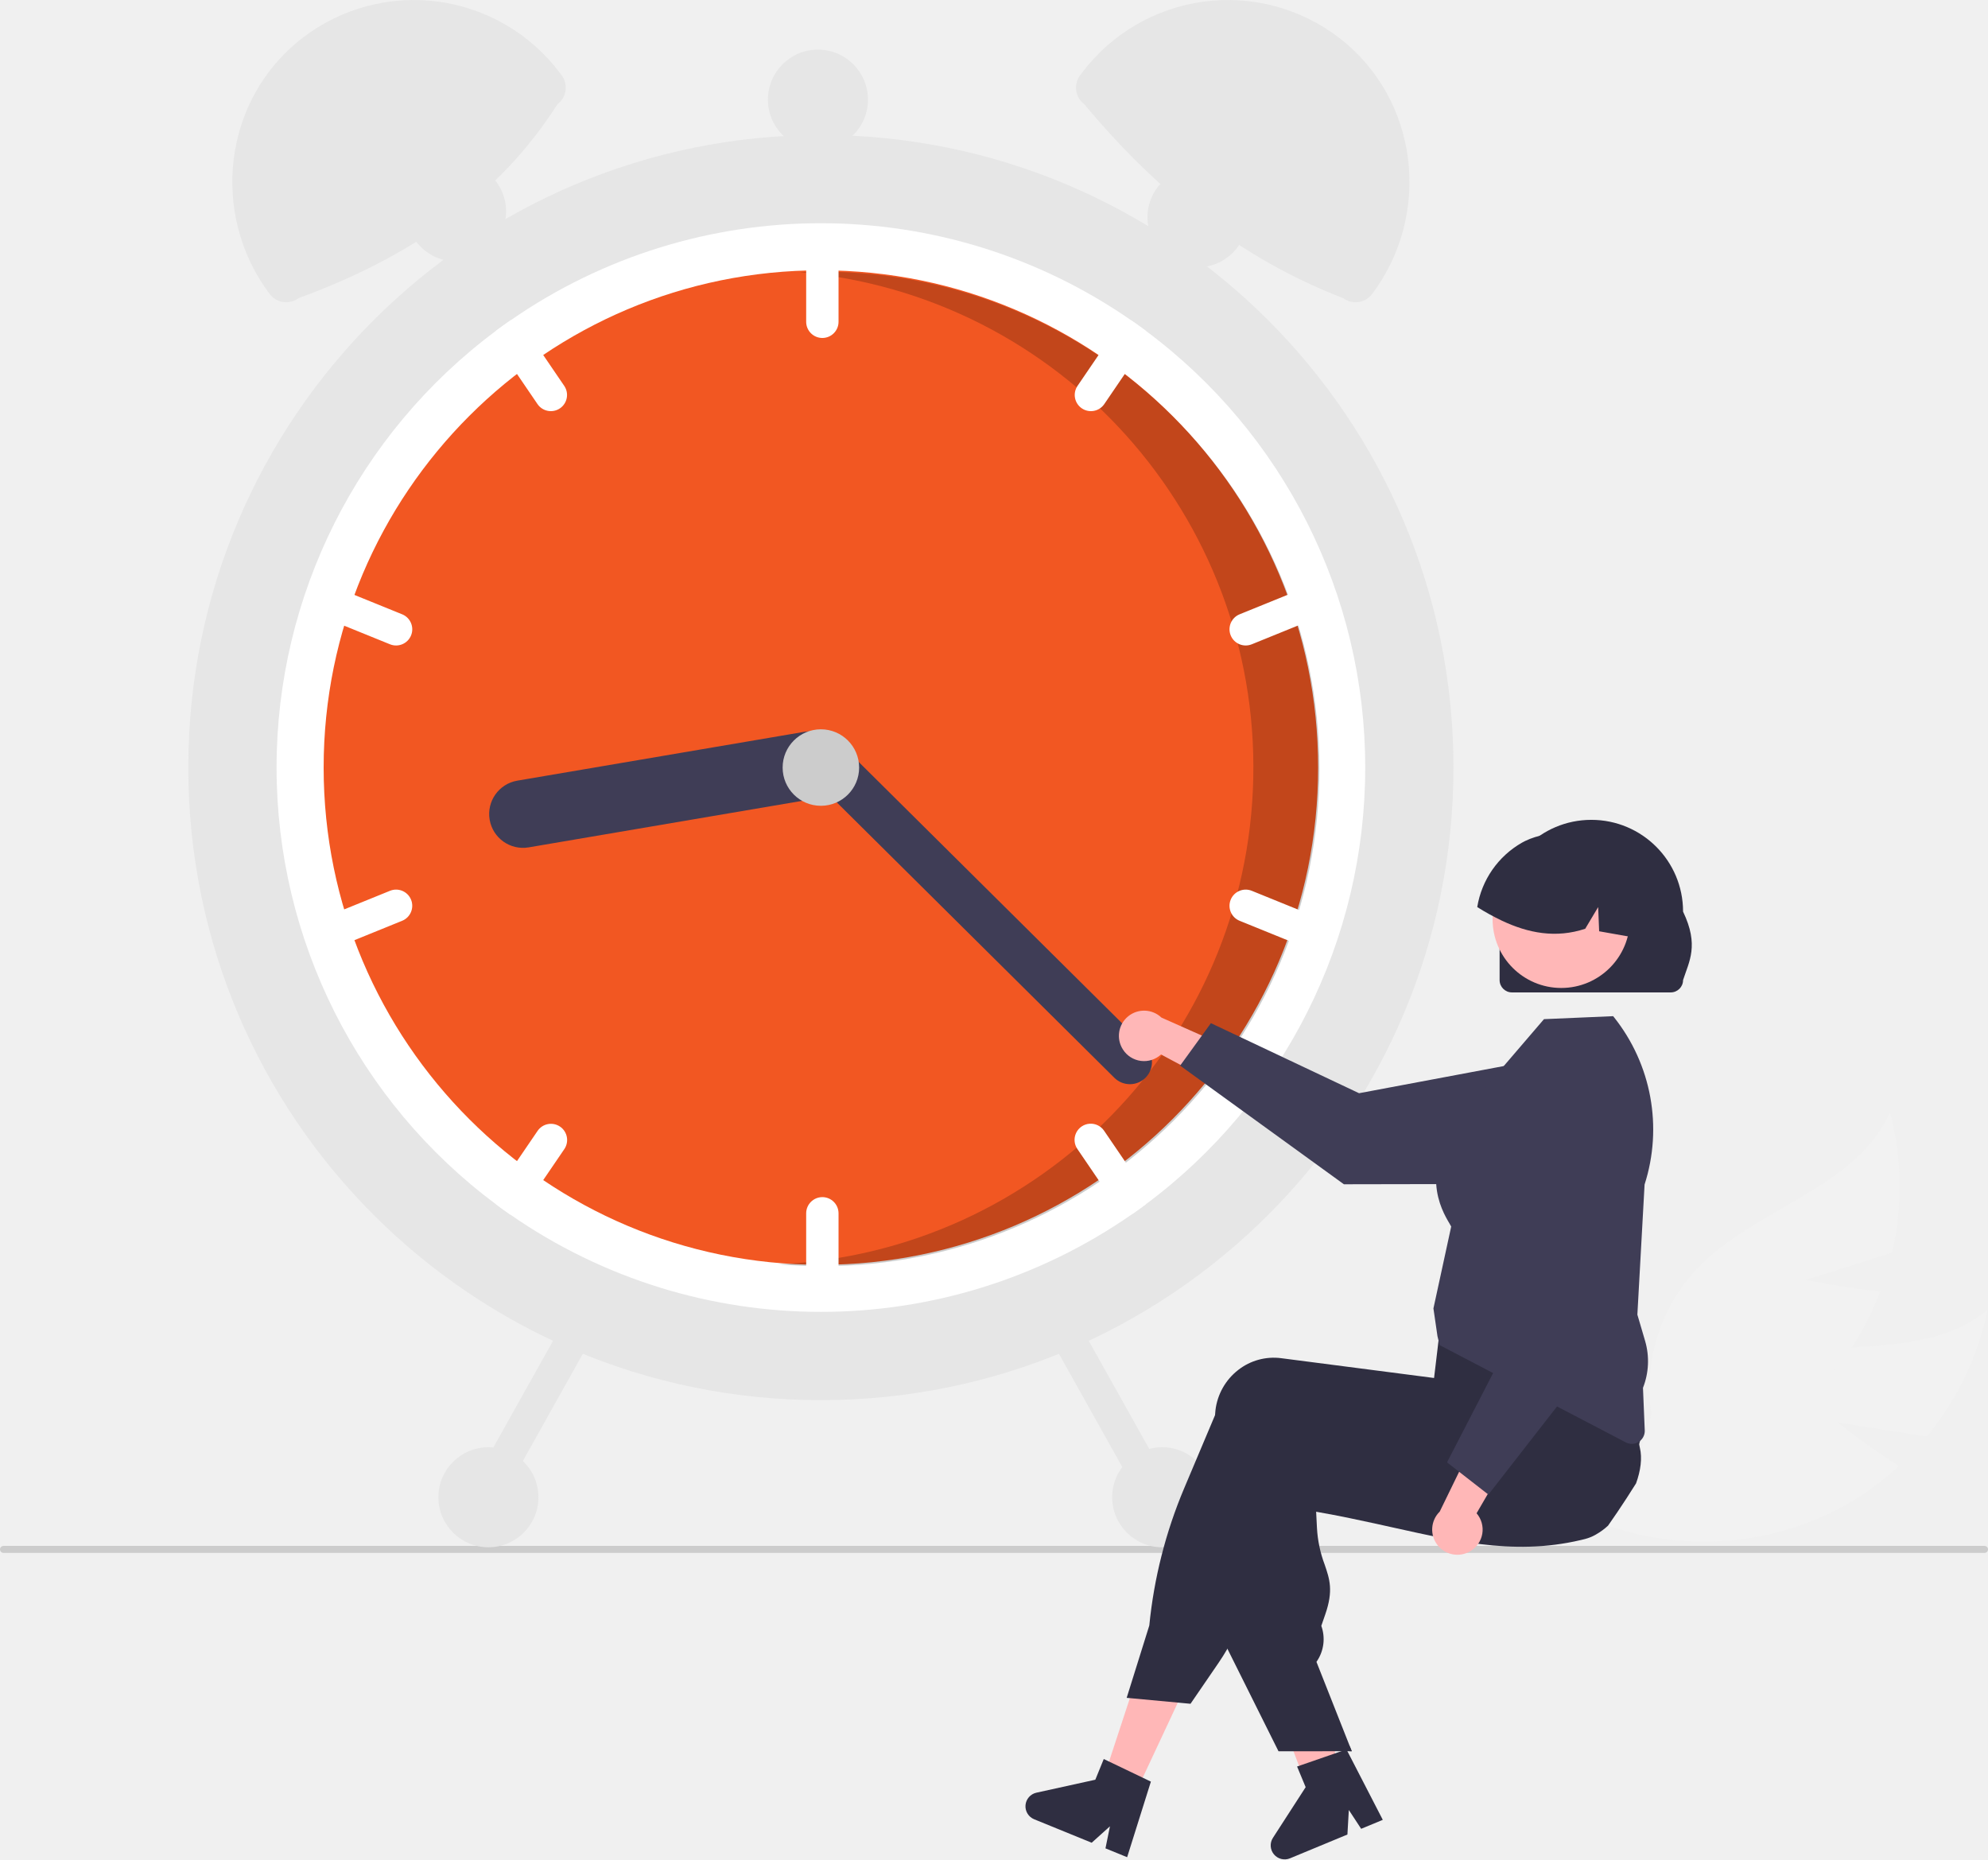
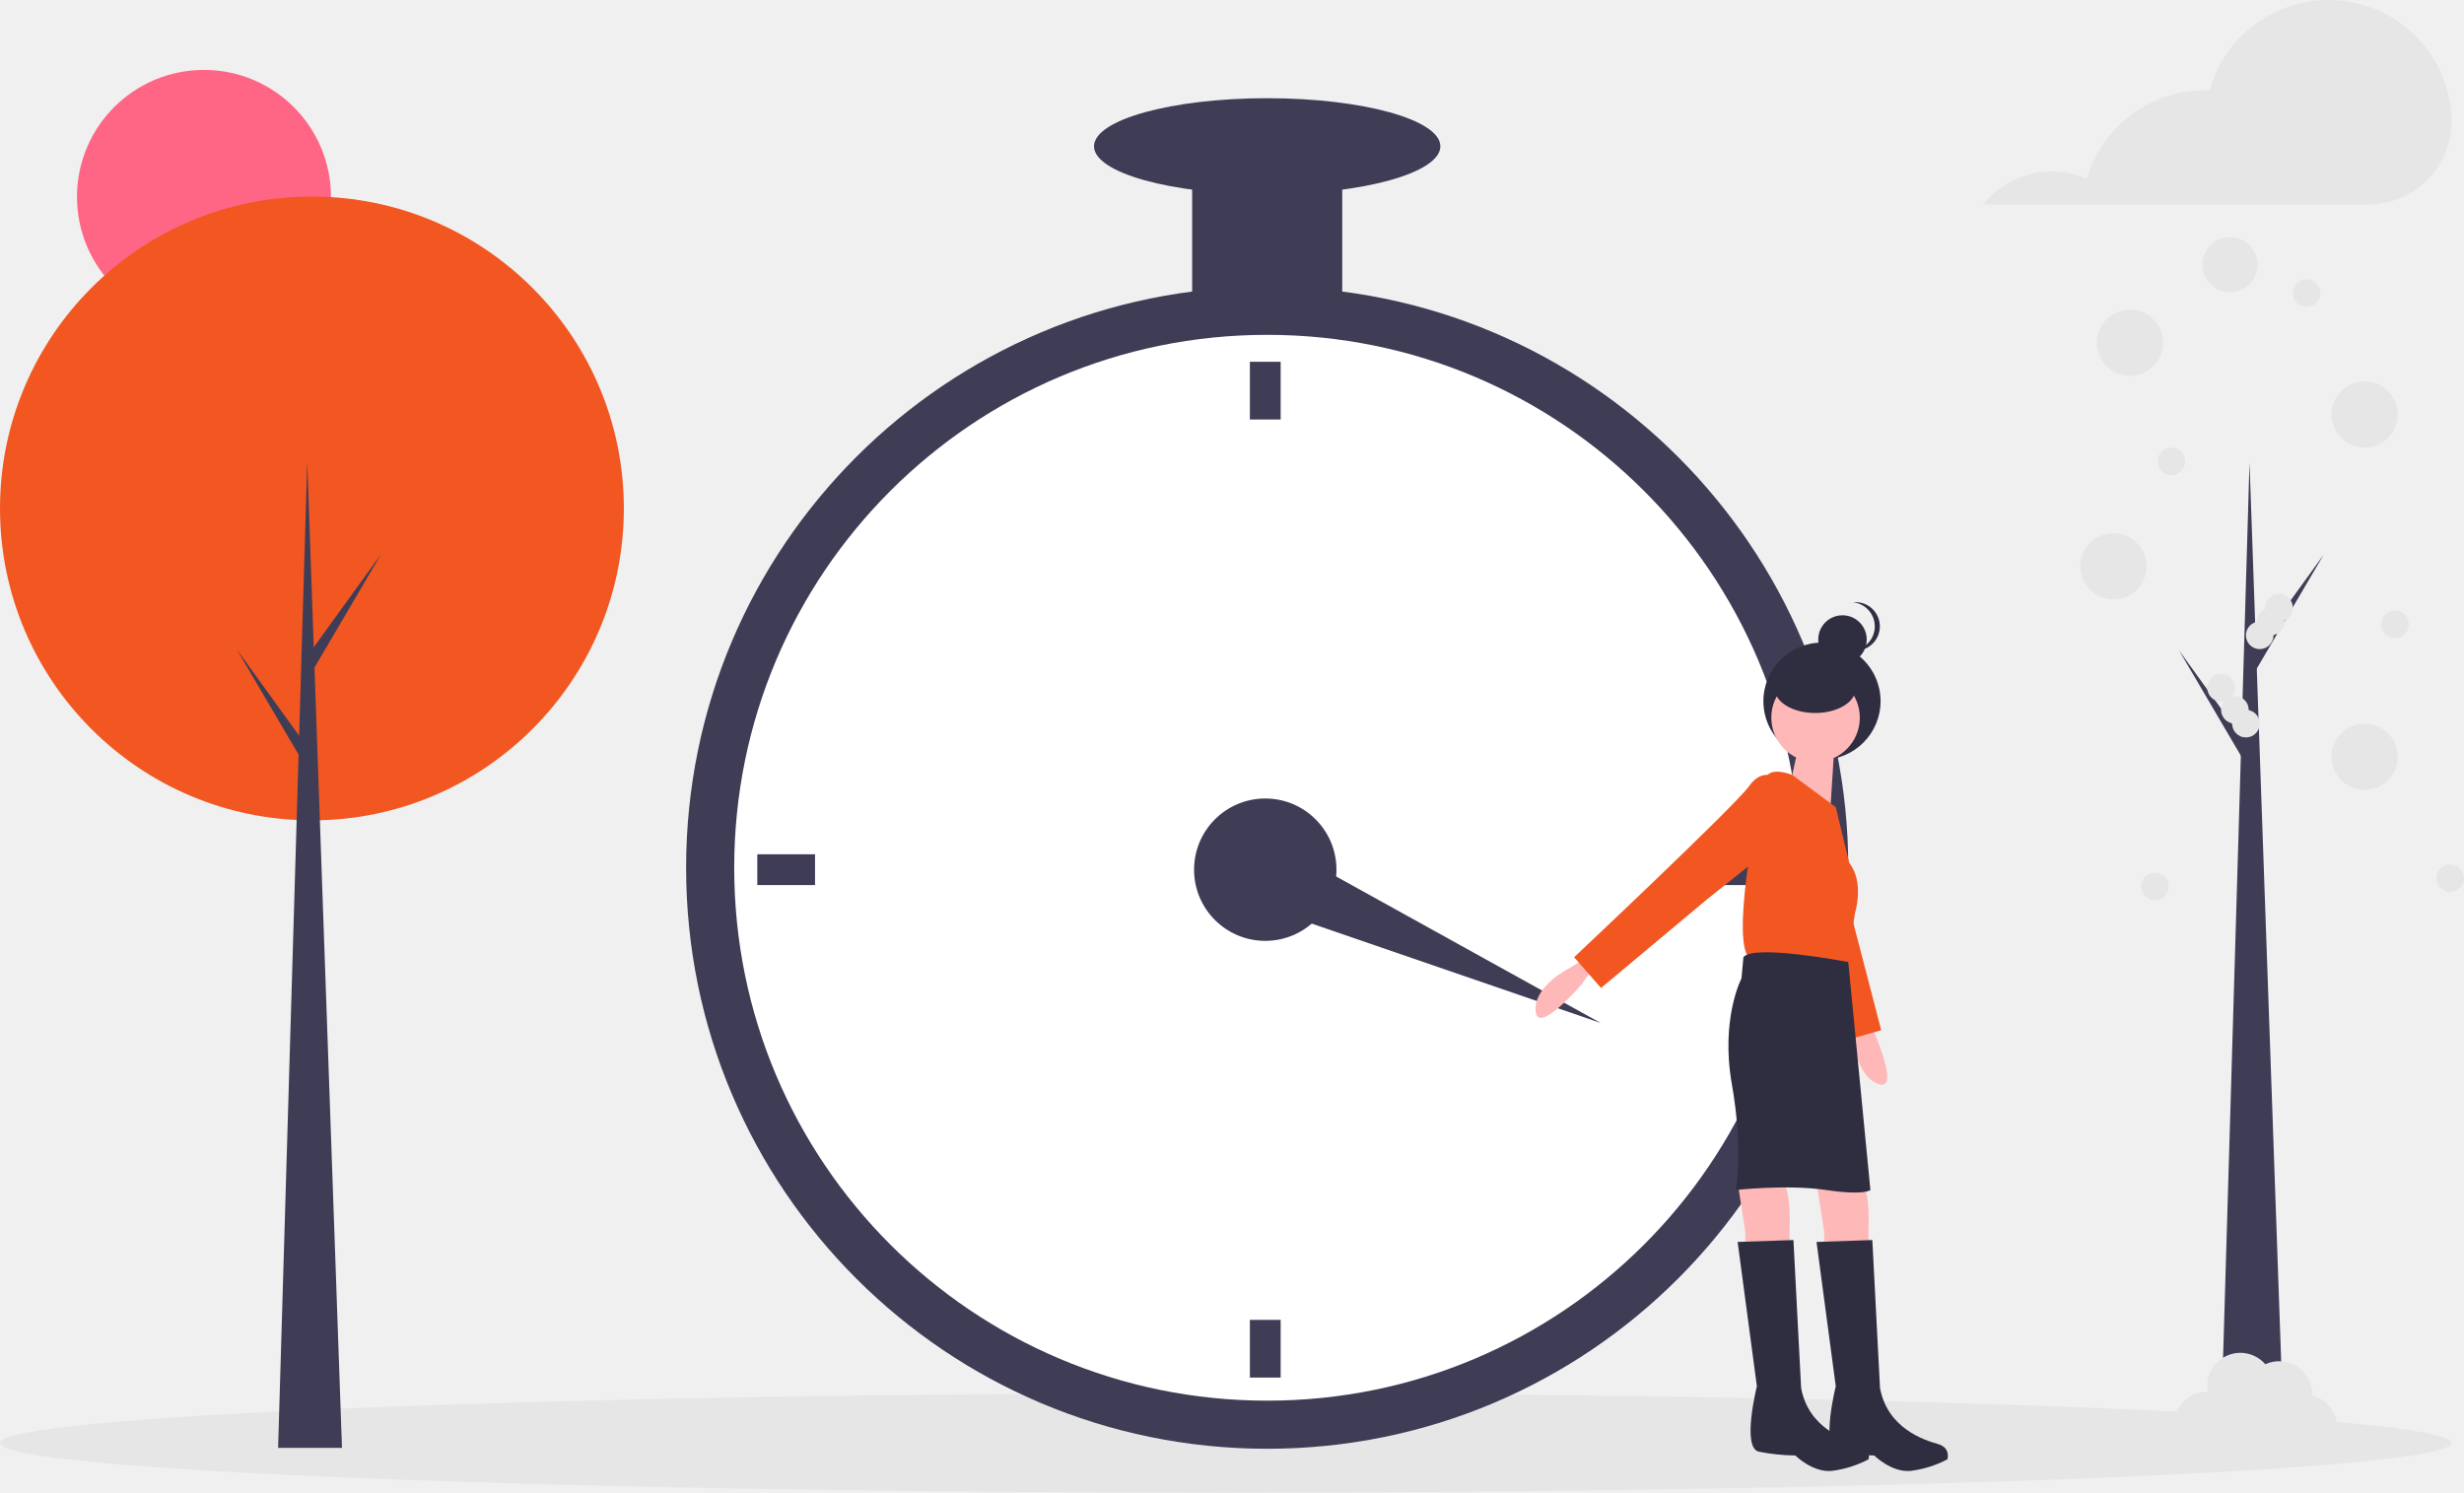
- <svg xmlns="http://www.w3.org/2000/svg" data-name="Layer 1" width="675.67" height="631.947" viewBox="0 0 675.67 631.947">
-   <path d="M886.757,617.484l30.311,4.737a98.985,98.985,0,0,0,20.604-42.939c-22.164,18.143-55.869,8.502-82.745,18.407A59.54,59.54,0,0,0,819.307,635.033L804.494,650.97A99.77,99.77,0,0,0,887.905,646.378a96.372,96.372,0,0,0,19.64-14.099C896.939,625.6,886.757,617.484,886.757,617.484Z" transform="translate(-262.165 -134.0265)" fill="#f2f2f2" />
-   <path d="M875.996,569.007l29.242-9.278a98.985,98.985,0,0,0-.708-47.621c-11.746,26.123-46.214,32.526-65.851,53.377a59.54,59.54,0,0,0-15.227,49.31l-6.151,20.871a99.77,99.77,0,0,0,72.609-41.31,96.373,96.373,0,0,0,11.291-21.379C888.73,571.73,875.996,569.007,875.996,569.007Z" transform="translate(-262.165 -134.0265)" fill="#f2f2f2" />
-   <path d="M937.835,660.625a1.186,1.186,0,0,1-1.19,1.19H263.355a1.19,1.19,0,0,1,0-2.38h673.29A1.187,1.187,0,0,1,937.835,660.625Z" transform="translate(-262.165 -134.0265)" fill="#ccc" />
-   <circle cx="278.998" cy="260.866" r="215" fill="#e6e6e6" />
-   <path d="M726.163,394.892a184.744,184.744,0,0,1-74.67,148.51c-1.55,1.16-3.13,2.29-4.72,3.39a185.031,185.031,0,0,1-211.22,0c-1.59-1.1-3.17-2.23-4.72-3.39a185.02,185.02,0,0,1,0-297.02c1.55-1.16,3.13-2.29,4.72-3.39a185.031,185.031,0,0,1,211.22,0c1.59,1.1,3.17,2.23,4.72,3.39A184.744,184.744,0,0,1,726.163,394.892Z" transform="translate(-262.165 -134.0265)" fill="#fff" />
-   <circle cx="278.998" cy="260.866" r="169" fill="#f25722" />
-   <path d="M541.604,226.365c-2.562,0-5.108.067-7.642.18a168.995,168.995,0,0,1-7.156,337.168c4.878.423,9.811.652,14.799.652a169,169,0,0,0,0-338Z" transform="translate(-262.165 -134.0265)" opacity="0.2" />
-   <path d="M541.663,213.892a5.51,5.51,0,0,0-5.5,5.5v24a5.5,5.5,0,0,0,11,0v-24A5.51,5.51,0,0,0,541.663,213.892Z" transform="translate(-262.165 -134.0265)" fill="#fff" />
-   <path d="M651.493,246.382c-1.55-1.16-3.13-2.29-4.72-3.39a5.497,5.497,0,0,0-4.9,2.39l-13.51,19.83a5.499,5.499,0,0,0,9.09,6.19l13.51-19.83A5.464,5.464,0,0,0,651.493,246.382Z" transform="translate(-262.165 -134.0265)" fill="#fff" />
-   <path d="M712.873,336.802a5.493,5.493,0,0,0-7.16-3.02l-22.24,9.03a5.499,5.499,0,0,0,4.14,10.19l22.24-9.03A5.512,5.512,0,0,0,712.873,336.802Z" transform="translate(-262.165 -134.0265)" fill="#fff" />
-   <path d="M453.963,265.212l-13.51-19.83a5.497,5.497,0,0,0-4.9-2.39c-1.59,1.1-3.17,2.23-4.72,3.39a5.464,5.464,0,0,0,.53,5.19l13.51,19.83a5.499,5.499,0,0,0,9.09-6.19Z" transform="translate(-262.165 -134.0265)" fill="#fff" />
-   <path d="M398.853,342.812l-22.24-9.03a5.499,5.499,0,0,0-4.14,10.19l22.24,9.03a5.499,5.499,0,0,0,4.14-10.19Z" transform="translate(-262.165 -134.0265)" fill="#fff" />
-   <path d="M541.663,540.892a5.51,5.51,0,0,0-5.5,5.5v24a5.5,5.5,0,0,0,11,0v-24A5.51,5.51,0,0,0,541.663,540.892Z" transform="translate(-262.165 -134.0265)" fill="#fff" />
-   <path d="M650.963,538.212l-13.51-19.83a5.499,5.499,0,1,0-9.09,6.19l13.51,19.83a5.497,5.497,0,0,0,4.9,2.39c1.59-1.1,3.17-2.23,4.72-3.39A5.464,5.464,0,0,0,650.963,538.212Z" transform="translate(-262.165 -134.0265)" fill="#fff" />
-   <path d="M709.853,445.812l-22.24-9.03a5.499,5.499,0,0,0-4.14,10.19l22.24,9.03a5.499,5.499,0,0,0,4.14-10.19Z" transform="translate(-262.165 -134.0265)" fill="#fff" />
-   <path d="M452.513,516.932a5.5,5.5,0,0,0-7.64,1.45l-13.51,19.83a5.464,5.464,0,0,0-.53,5.19c1.55,1.16,3.13,2.29,4.72,3.39a5.497,5.497,0,0,0,4.9-2.39l13.51-19.83A5.498,5.498,0,0,0,452.513,516.932Z" transform="translate(-262.165 -134.0265)" fill="#fff" />
-   <path d="M401.873,439.802a5.493,5.493,0,0,0-7.16-3.02l-22.24,9.03a5.499,5.499,0,0,0,4.14,10.19l22.24-9.03A5.512,5.512,0,0,0,401.873,439.802Z" transform="translate(-262.165 -134.0265)" fill="#fff" />
-   <path d="M548.799,392.163a11.513,11.513,0,0,1-9.409,13.266l-97.598,16.601a11.5,11.5,0,0,1-3.857-22.674l97.598-16.601A11.513,11.513,0,0,1,548.799,392.163Z" transform="translate(-262.165 -134.0265)" fill="#3f3d56" />
-   <path d="M651.518,500.294a7.508,7.508,0,0,1-10.607.042l-105.063-104.239a7.5,7.5,0,0,1,10.565-10.648l105.063,104.239A7.508,7.508,0,0,1,651.518,500.294Z" transform="translate(-262.165 -134.0265)" fill="#3f3d56" />
-   <circle cx="278.998" cy="260.866" r="13" fill="#ccc" />
-   <path d="M451.619,169.471c-19.955,31.372-50.401,52.193-87.95,65.87a7.059,7.059,0,0,1-9.882-1.418l0,0c-20.396-27.232-15.791-66.153,11.128-86.962a62.068,62.068,0,0,1,87.558,11.875l.564.753A7.059,7.059,0,0,1,451.619,169.471Z" transform="translate(-262.165 -134.0265)" fill="#e6e6e6" />
-   <path d="M629.852,158.836a62.068,62.068,0,0,1,87.558-11.875c26.918,20.809,31.524,59.729,11.128,86.962l0,0a7.059,7.059,0,0,1-9.882,1.418c-34.857-13.345-63.442-36.439-87.95-65.87a7.059,7.059,0,0,1-1.418-9.882Z" transform="translate(-262.165 -134.0265)" fill="#e6e6e6" />
-   <path d="M621.106,581.161a5.51,5.51,0,0,0-2.114,7.485l31.742,56.723a5.5,5.5,0,0,0,9.599-5.372l-31.742-56.723A5.51,5.51,0,0,0,621.106,581.161Z" transform="translate(-262.165 -134.0265)" fill="#e6e6e6" />
-   <path d="M453.734,583.274,421.992,639.997a5.5,5.5,0,0,0,9.599,5.372l31.742-56.723a5.5,5.5,0,1,0-9.599-5.372Z" transform="translate(-262.165 -134.0265)" fill="#e6e6e6" />
-   <circle cx="394.998" cy="508.866" r="17" fill="#e6e6e6" />
-   <circle cx="406.998" cy="73.866" r="17" fill="#e6e6e6" />
-   <circle cx="277.998" cy="33.866" r="17" fill="#e6e6e6" />
-   <circle cx="154.998" cy="71.866" r="17" fill="#e6e6e6" />
-   <circle cx="165.998" cy="508.866" r="17" fill="#e6e6e6" />
-   <path d="M643.828,490.733a8.516,8.516,0,0,0,12.95,1.677l26.676,14.293-1.431-15.661L656.911,479.87a8.562,8.562,0,0,0-13.083,10.863Z" transform="translate(-262.165 -134.0265)" fill="#ffb7b7" />
-   <path d="M663.264,496.199l10.453-14.43,50.36,23.807,62.667-11.758a21.471,21.471,0,0,1,25.43,21.063h0a21.494,21.494,0,0,1-21.431,21.51l-71.816.133Z" transform="translate(-262.165 -134.0265)" fill="#3f3d56" />
-   <polygon points="384.999 611.399 374.422 606.341 388.951 562.133 404.56 569.599 384.999 611.399" fill="#ffb7b7" />
-   <path d="M718.07,738.299c-.769.482-1.538.956-2.315,1.43-1.546.948-3.107,1.88-4.669,2.797-.785.458-1.577.917-2.362,1.367v.023l-.047.008-.016.008-1.196.295-1.717-4.537-.792-2.09-1.119-2.96-2.051-5.415-10.799-28.511,16.788-4.141.629,2.571h.008l.311,1.274,5.865,23.788,1.196,4.863.039.148.722,2.905.622,2.517.691,2.812Z" transform="translate(-262.165 -134.0265)" fill="#ffb7b7" />
-   <path d="M818.218,638.174c-1.064,1.709-2.152,3.41-3.247,5.096q-3.053,4.708-6.269,9.276c0,.008-.008.008-.016.016a21.934,21.934,0,0,1-4.117,3.006c-.062.047-.132.078-.194.117a15.18,15.18,0,0,1-3.465,1.391c-.435.109-.878.217-1.313.326-1.569.373-3.123.691-4.669.971-2.75.489-5.469.839-8.173,1.057-.218.023-.435.039-.653.054-11.117.816-21.939-.497-33.235-2.649-5.578-1.057-11.272-2.323-17.169-3.636-1.927-.435-3.861-.862-5.819-1.29-.148-.031-.303-.07-.458-.101-2.797-.614-5.64-1.22-8.553-1.818-3.667-.754-7.45-1.484-11.381-2.175l.28,5.539a41.689,41.689,0,0,0,2.626,12.453c1.678,4.91,3.006,8.794.202,16.881l-1.352,3.915a13.372,13.372,0,0,1-1.375,11.832l-.272.412,11.272,28.519.73,1.849h-5.772l-7.101.008H696.692l-17.363-34.835-.831-1.663v-.085l1.795-66.943c.023-.59.07-1.189.148-1.779a20.353,20.353,0,0,1,7.745-13.704,19.6,19.6,0,0,1,14.597-3.993l5.943.769,12.143,1.569,8.553,1.111.171.023,25.225,3.263,1.81-7.38.334-.124,10.62-3.892,36.731-13.463.093-.031,2.416-.886.287.466c.085.14.171.28.249.42a71.999,71.999,0,0,1,5.803,13.471,211.477,211.477,0,0,1,6.098,23.283q.105.513.186.932l.023.085c.023.132.039.217.047.241C820.363,629.605,819.772,633.909,818.218,638.174Z" transform="translate(-262.165 -134.0265)" fill="#2f2e41" />
-   <path d="M819.769,613.503c-.117-.497-.264-1.002-.419-1.492a106.29,106.29,0,0,0-4.304-10.892c-1.833-4.04-4.032-8.367-6.65-13.051q-1.899-3.403-4.086-7.077-1.095-1.841-2.276-3.752a1.972,1.972,0,0,0-.101-.171l-.225-.373-36.342,4.863-13.533,1.81-.808,6.743-.194,1.67c-.008,0-.008,0,0,.008l-.544,4.552v.008l-.722,6.013-.062-.008-20.082-2.603-20.696-2.68-11.117-1.437a19.588,19.588,0,0,0-14.597,3.993,20.363,20.363,0,0,0-7.745,13.704c-.07.544-.117,1.103-.14,1.655l-10.488,24.852a160.343,160.343,0,0,0-11.855,46.643l-7.691,24.588,1.095.101,16.299,1.515,4.304.404,9.478-13.836c1.08-1.577,2.105-3.201,3.061-4.863a73.861,73.861,0,0,0,4.187-8.421l20.502-48.788q2.377.408,4.708.777,10.779,1.748,20.696,2.851c21.496,2.401,40.11,2.587,56.681.552q6.98-.851,13.494-2.237,2.389-.501,4.716-1.08c.365-.085.722-.171,1.08-.264a19.825,19.825,0,0,0,13.867-12.958A20.228,20.228,0,0,0,819.769,613.503Z" transform="translate(-262.165 -134.0265)" fill="#2f2e41" />
-   <path d="M650.542,738.207l-11.443-5.485-1.795-.862-2.867,7.038-20.012,4.405a4.748,4.748,0,0,0-.777,9.035l19.554,7.979,6.207-5.586-1.523,7.497,7.365,3.006,8.072-25.691Z" transform="translate(-262.165 -134.0265)" fill="#2f2e41" />
-   <polygon points="458.703 593.34 459.434 595.189 458.703 595.189 458.703 593.34" fill="#2f2e41" />
-   <path d="M716.883,729.611,704.892,733.765l-1.882.65,2.915,7.018-11.121,17.211a4.748,4.748,0,0,0,5.805,6.967l19.508-8.089.48-8.337,4.193,6.398,7.349-3.046-12.341-23.935Z" transform="translate(-262.165 -134.0265)" fill="#2f2e41" />
-   <path d="M816.778,624.759a4.404,4.404,0,0,1-2.043-.507l-63.274-33.062-.731-2.993-1.378-9.472.019-.089,6.018-27.743c-.11-.238-.341-.629-.601-1.07-2.687-4.552-10.862-18.405,4.741-37.48l27.395-31.939,23.513-1.012.268.338A61.242,61.242,0,0,1,821.115,536.617l-2.448,44.217,2.626,8.93a24.639,24.639,0,0,1-.722,15.944l.602,14.459a4.417,4.417,0,0,1-4.395,4.592Z" transform="translate(-262.165 -134.0265)" fill="#3f3d56" />
-   <path d="M761.892,661.224a8.516,8.516,0,0,0,2.126-12.884L779.231,622.178l-15.702.885-12.039,24.708a8.562,8.562,0,0,0,10.402,13.453Z" transform="translate(-262.165 -134.0265)" fill="#ffb7b7" />
-   <path d="M768.031,641.99l-14.057-10.949,25.544-49.501L769.946,518.501a21.471,21.471,0,0,1,21.934-24.682h0a21.494,21.494,0,0,1,20.752,22.166l-2.365,71.777Z" transform="translate(-262.165 -134.0265)" fill="#3f3d56" />
-   <path id="f4e08e8b-ef08-4d70-8ad3-b81af8a71ff9-186" data-name="a1ca5f83-7fa1-45b1-9d3b-bf096f25c0e5" d="M771.842,467.131V443.864a31.177,31.177,0,1,1,62.354-.04v.04c5.495,11.451,2.057,16.895,0,23.267a4.193,4.193,0,0,1-4.186,4.186H776.03A4.193,4.193,0,0,1,771.842,467.131Z" transform="translate(-262.165 -134.0265)" fill="#2f2e41" />
-   <circle cx="530.632" cy="312.441" r="23.337" fill="#ffb7b7" />
-   <path d="M817.22,452.586c-.212-.033-.423-.078-.635-.111-3.64-.646-7.28-1.28-10.91-1.937l-.334-8.227-4.397,7.369c-10.03,3.329-19.415,1.447-28.242-2.705a79.737,79.737,0,0,1-8.461-4.664,30.927,30.927,0,0,1,15.196-21.886c.334-.189.657-.356.991-.523a.011.011,0,0,0,.011-.011c.568-.267,1.147-.523,1.726-.757a25.707,25.707,0,0,1,26.985,5.232C816.274,431.167,819.48,442.4,817.22,452.586Z" transform="translate(-262.165 -134.0265)" fill="#2f2e41" />
+ <svg xmlns="http://www.w3.org/2000/svg" data-name="Layer 1" width="892.614" height="540.802" viewBox="0 0 892.614 540.802">
+   <circle cx="73.896" cy="71.33" r="46" fill="#ff6584" />
+   <ellipse cx="444.003" cy="522.802" rx="444.003" ry="18" fill="#e6e6e6" />
+   <circle cx="113" cy="184.219" r="113" fill="#f25722" />
+   <polygon points="123.892 524.581 100.747 524.581 111.298 167.201 123.892 524.581" fill="#3f3d56" />
+   <polygon points="113.34 234.933 138.187 200.557 113 243.442 110.277 238.677 113.34 234.933" fill="#3f3d56" />
+   <polygon points="110.617 269.65 85.771 235.274 110.958 278.159 113.681 273.394 110.617 269.65" fill="#3f3d56" />
+   <polygon points="827.505 524.957 804.361 524.957 814.912 167.577 827.505 524.957" fill="#3f3d56" />
+   <polygon points="816.954 235.309 841.801 200.933 816.614 243.818 813.891 239.053 816.954 235.309" fill="#3f3d56" />
+   <polygon points="814.231 270.026 789.385 235.65 814.572 278.535 817.295 273.77 814.231 270.026" fill="#3f3d56" />
+   <circle cx="459.056" cy="314.393" r="210.504" fill="#3f3d56" />
+   <circle cx="459.056" cy="314.393" r="193.078" fill="#fff" />
+   <circle cx="458.359" cy="315.09" r="25.79" fill="#3f3d56" />
+   <rect x="452.782" y="131.074" width="11.153" height="20.911" fill="#3f3d56" />
+   <rect x="452.782" y="478.196" width="11.153" height="20.911" fill="#3f3d56" />
+   <rect x="432.914" y="484.234" width="11.153" height="20.911" transform="translate(779.487 -123.4004) rotate(90)" fill="#3f3d56" />
+   <rect x="780.036" y="484.234" width="11.153" height="20.911" transform="translate(1126.609 -470.5222) rotate(90)" fill="#3f3d56" />
+   <polygon points="450.924 326.286 460.455 304.493 579.88 370.635 450.924 326.286" fill="#3f3d56" />
+   <rect x="431.871" y="53.006" width="54.368" height="62.733" fill="#3f3d56" />
+   <ellipse cx="459.056" cy="53.006" rx="62.733" ry="17.426" fill="#3f3d56" />
+   <path d="M730.198,531.283l-3.485,4.879s-16.032,18.82-16.729,9.758,11.85-15.335,11.85-15.335l6.97-4.182Z" transform="translate(-153.693 -179.599)" fill="#ffb8b8" />
+   <path d="M829.418,547.745l2.918,5.238s10.148,22.544,1.66,19.296-8.788-17.272-8.788-17.272l-.797-8.09Z" transform="translate(-153.693 -179.599)" fill="#ffb8b8" />
+   <circle cx="660.033" cy="254.042" r="21.224" fill="#2f2e41" />
+   <path d="M811.751,607.957l2.788,18.123V631.656h16.032V624.686s.697-12.547-2.091-16.032S811.751,607.957,811.751,607.957Z" transform="translate(-153.693 -179.599)" fill="#ffb8b8" />
+   <path d="M783.173,607.957l2.788,18.123V631.656h16.032V624.686s.697-12.547-2.091-16.032S783.173,607.957,783.173,607.957Z" transform="translate(-153.693 -179.599)" fill="#ffb8b8" />
+   <path d="M793.961,462.384s-6.166,3.25-1.955,10.643,28.922,83.877,28.922,83.877l14.256-4.047-12.572-48.371-7.199-30.402Z" transform="translate(-153.693 -179.599)" fill="#f25722" />
+   <circle cx="657.71" cy="260.025" r="16.032" fill="#ffb8b8" />
+   <path d="M818.722,442.063l-2.091,32.76L801.993,464.368s4.879-19.517,3.485-20.911Z" transform="translate(-153.693 -179.599)" fill="#ffb8b8" />
+   <path d="M818.722,472.036l-15.769-11.677s-7.233-2.961-9.324.525-12.547,55.066-6.97,64.824c0,0,29.972,6.273,36.246,2.788l2.788-18.123s3.485-11.153-2.091-18.123Z" transform="translate(-153.693 -179.599)" fill="#f25722" />
+   <path d="M797.811,461.58s-5.576-4.182-10.455,2.788-63.43,62.036-63.43,62.036l9.758,11.153,38.337-32.063,24.396-19.517Z" transform="translate(-153.693 -179.599)" fill="#f25722" />
+   <path d="M823.252,528.147s-34.503-6.622-37.988-1.743l-.697,7.667s-7.667,14.638-3.485,38.337,1.394,38.337,1.394,38.337,18.82-2.091,32.76,0,16.032,0,16.032,0Z" transform="translate(-153.693 -179.599)" fill="#2f2e41" />
+   <path d="M831.965,628.868l-20.214.697,6.97,52.277s-5.576,22.305.697,23.699a70.713,70.713,0,0,0,13.244,1.394s6.273,6.273,13.244,5.576a39.034,39.034,0,0,0,13.244-4.182s1.394-4.182-3.485-5.576-18.123-5.576-20.911-20.214Z" transform="translate(-153.693 -179.599)" fill="#2f2e41" />
+   <path d="M803.387,628.868l-20.214.697,6.97,52.277s-5.576,22.305.697,23.699a70.713,70.713,0,0,0,13.244,1.394s6.273,6.273,13.244,5.576a39.034,39.034,0,0,0,13.244-4.182s1.394-4.182-3.485-5.576S808.963,697.177,806.175,682.539Z" transform="translate(-153.693 -179.599)" fill="#2f2e41" />
+   <circle cx="667.458" cy="231.704" r="8.782" fill="#2f2e41" />
+   <path d="M832.861,406.546a8.783,8.783,0,0,0-7.868-8.735,8.881,8.881,0,0,1,.915-.047,8.782,8.782,0,0,1,0,17.565,8.881,8.881,0,0,1-.915-.047A8.783,8.783,0,0,0,832.861,406.546Z" transform="translate(-153.693 -179.599)" fill="#2f2e41" />
+   <ellipse cx="657.565" cy="249.542" rx="14.637" ry="8.782" fill="#2f2e41" />
+   <path d="M1041.813,221.75a44.677,44.677,0,0,0-87.657-9.419c-.541-.019-1.082-.041-1.628-.041a44.688,44.688,0,0,0-42.867,32.089,31.574,31.574,0,0,0-37.465,9.319h139.362a30.22,30.22,0,0,0,30.286-31.289Q1041.831,222.08,1041.813,221.75Z" transform="translate(-153.693 -179.599)" fill="#e6e6e6" />
+   <circle cx="771.614" cy="124.178" r="12" fill="#e6e6e6" />
+   <circle cx="807.847" cy="95.886" r="9.992" fill="#e6e6e6" />
+   <circle cx="856.614" cy="150.178" r="12" fill="#e6e6e6" />
+   <circle cx="765.614" cy="205.178" r="12" fill="#e6e6e6" />
+   <circle cx="856.614" cy="274.178" r="12" fill="#e6e6e6" />
+   <path d="M991.287,685.165c.004-.13.02-.257.02-.388a11.982,11.982,0,0,0-16.987-10.905,11.968,11.968,0,0,0-20.832,9.914c-.061-.001-.12-.009-.181-.009a12,12,0,1,0,7.334,21.483,11.994,11.994,0,0,0,20.622,1.217,11.99,11.99,0,1,0,10.024-21.312Z" transform="translate(-153.693 -179.599)" fill="#e6e6e6" />
+   <circle cx="867.614" cy="226.178" r="5" fill="#e6e6e6" />
+   <circle cx="835.614" cy="106.178" r="5" fill="#e6e6e6" />
+   <circle cx="818.614" cy="230.178" r="5" fill="#e6e6e6" />
+   <circle cx="822.614" cy="225.178" r="5" fill="#e6e6e6" />
+   <circle cx="825.614" cy="220.178" r="5" fill="#e6e6e6" />
+   <circle cx="813.614" cy="262.178" r="5" fill="#e6e6e6" />
+   <circle cx="887.614" cy="318.178" r="5" fill="#e6e6e6" />
+   <circle cx="780.614" cy="321.178" r="5" fill="#e6e6e6" />
+   <circle cx="786.614" cy="167.178" r="5" fill="#e6e6e6" />
+   <circle cx="809.614" cy="257.178" r="5" fill="#e6e6e6" />
+   <circle cx="804.614" cy="249.178" r="5" fill="#e6e6e6" />
</svg>
